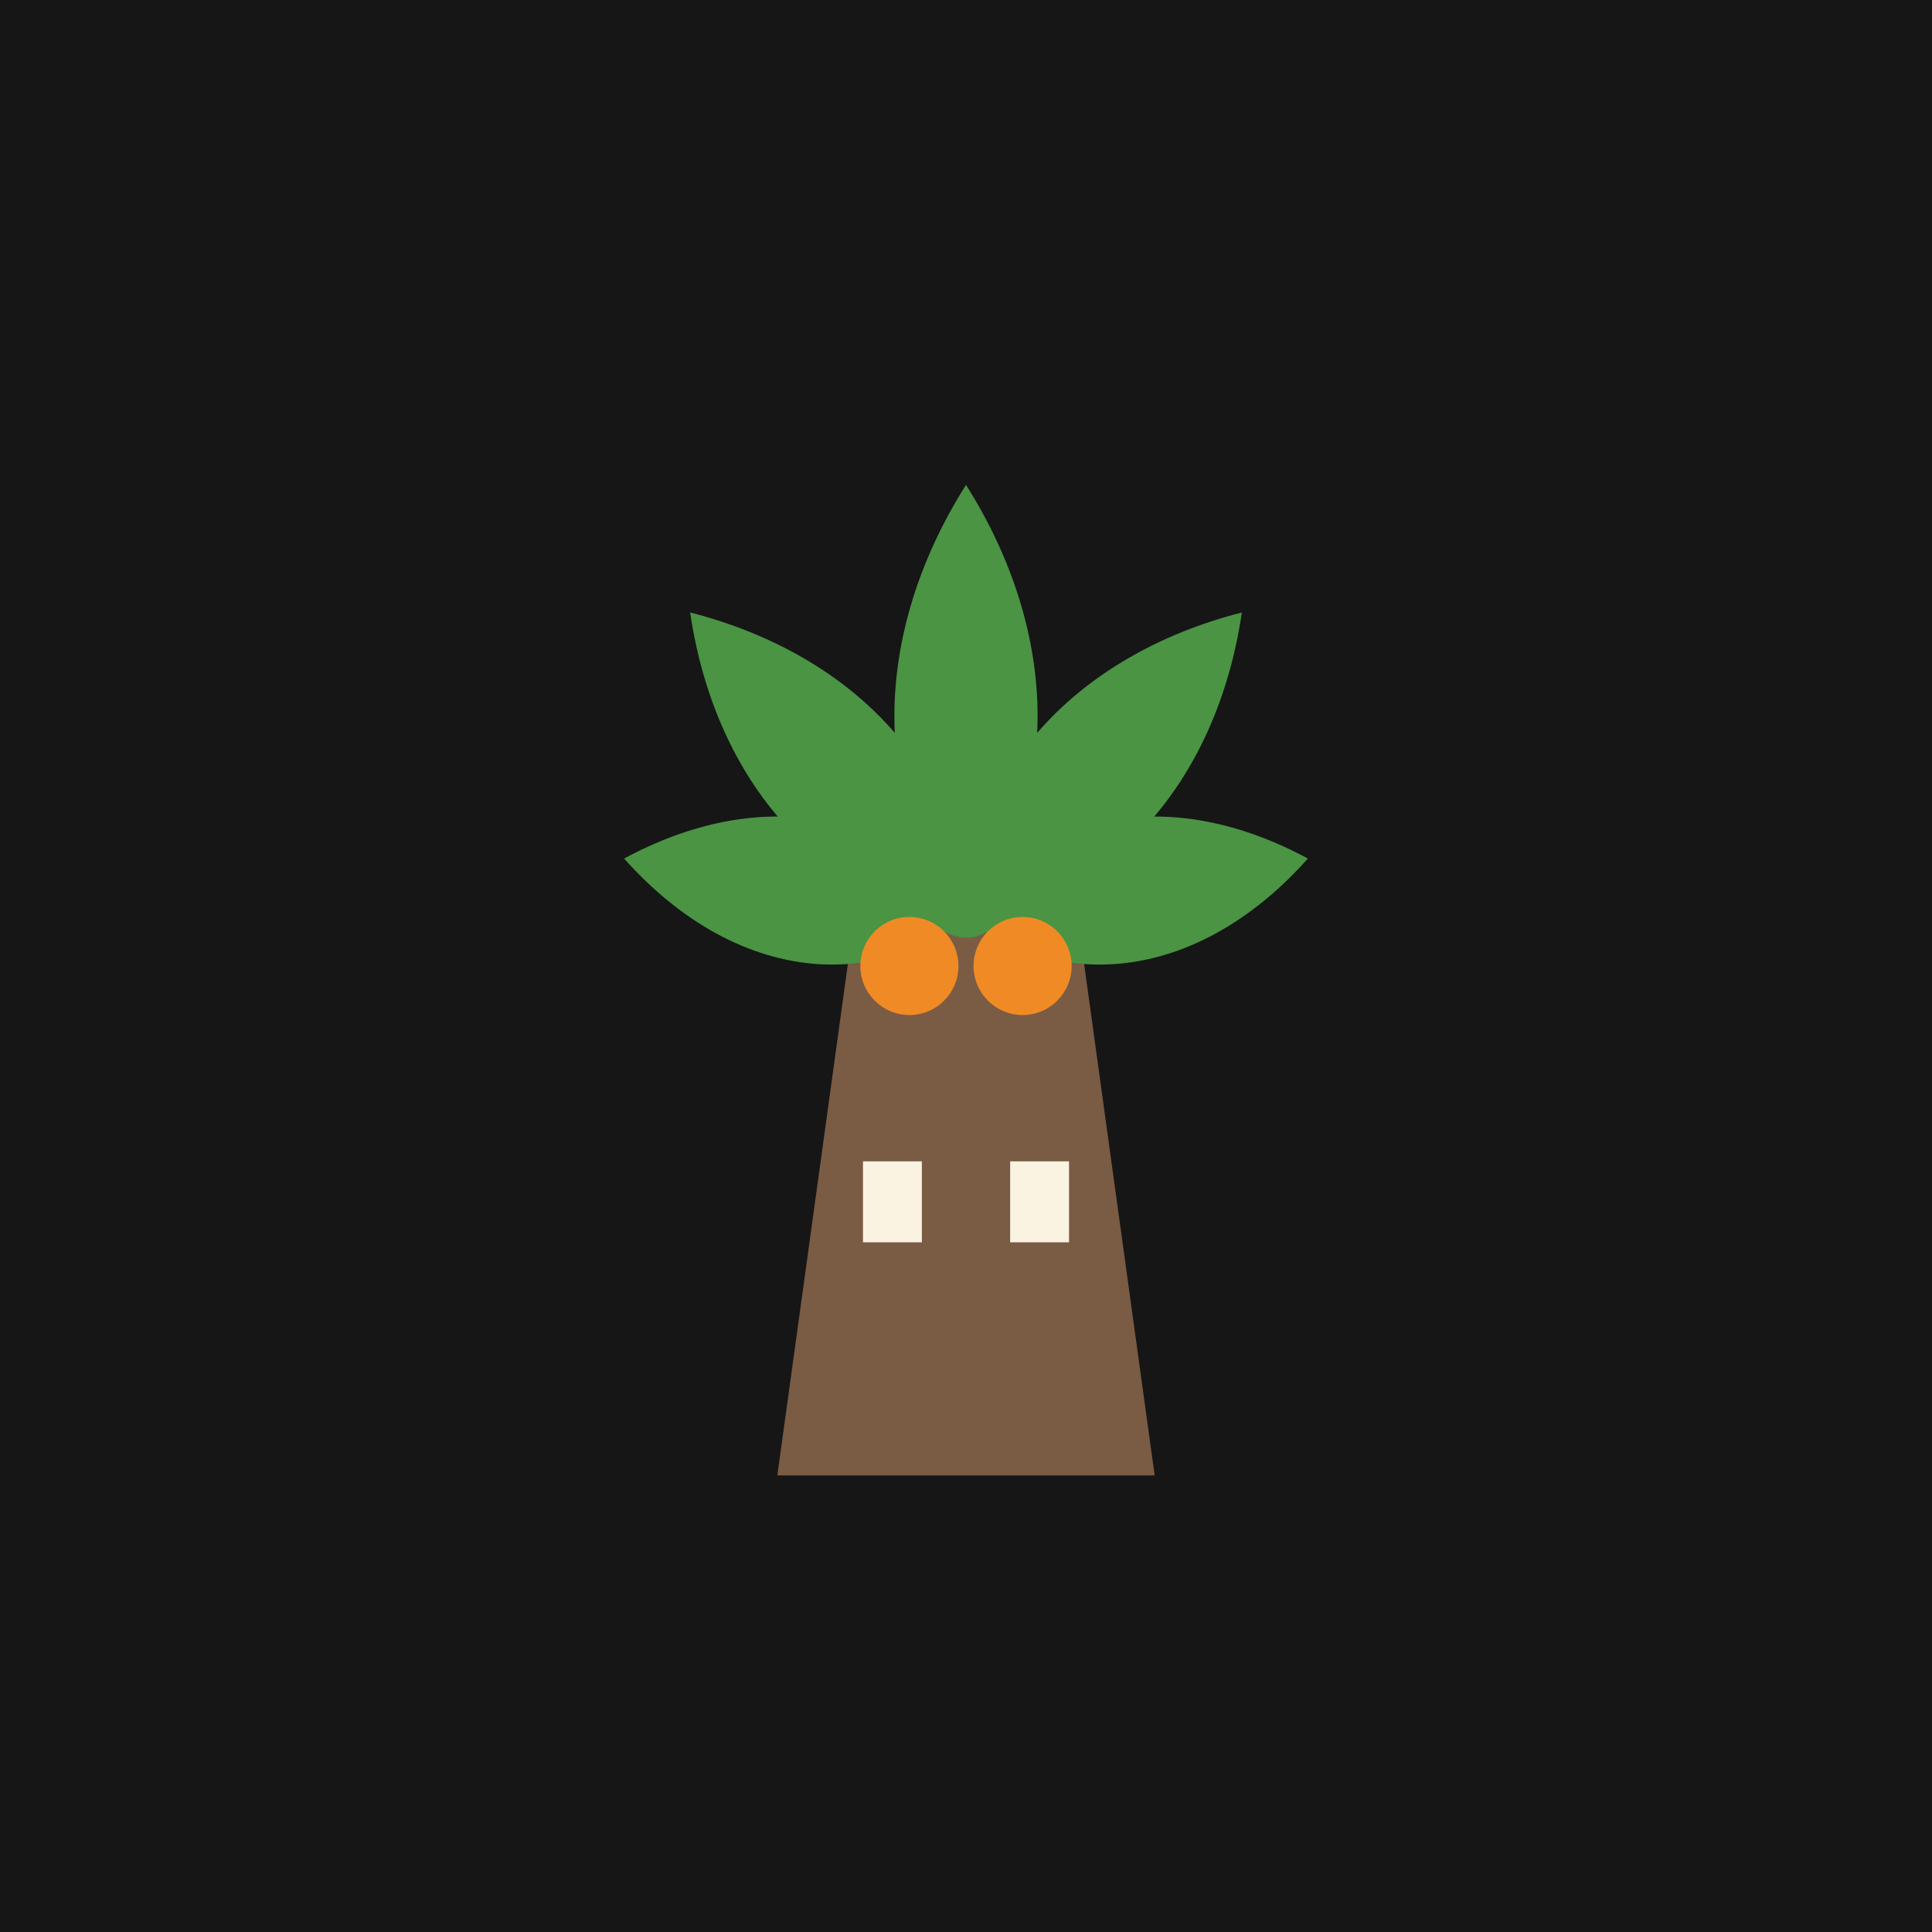
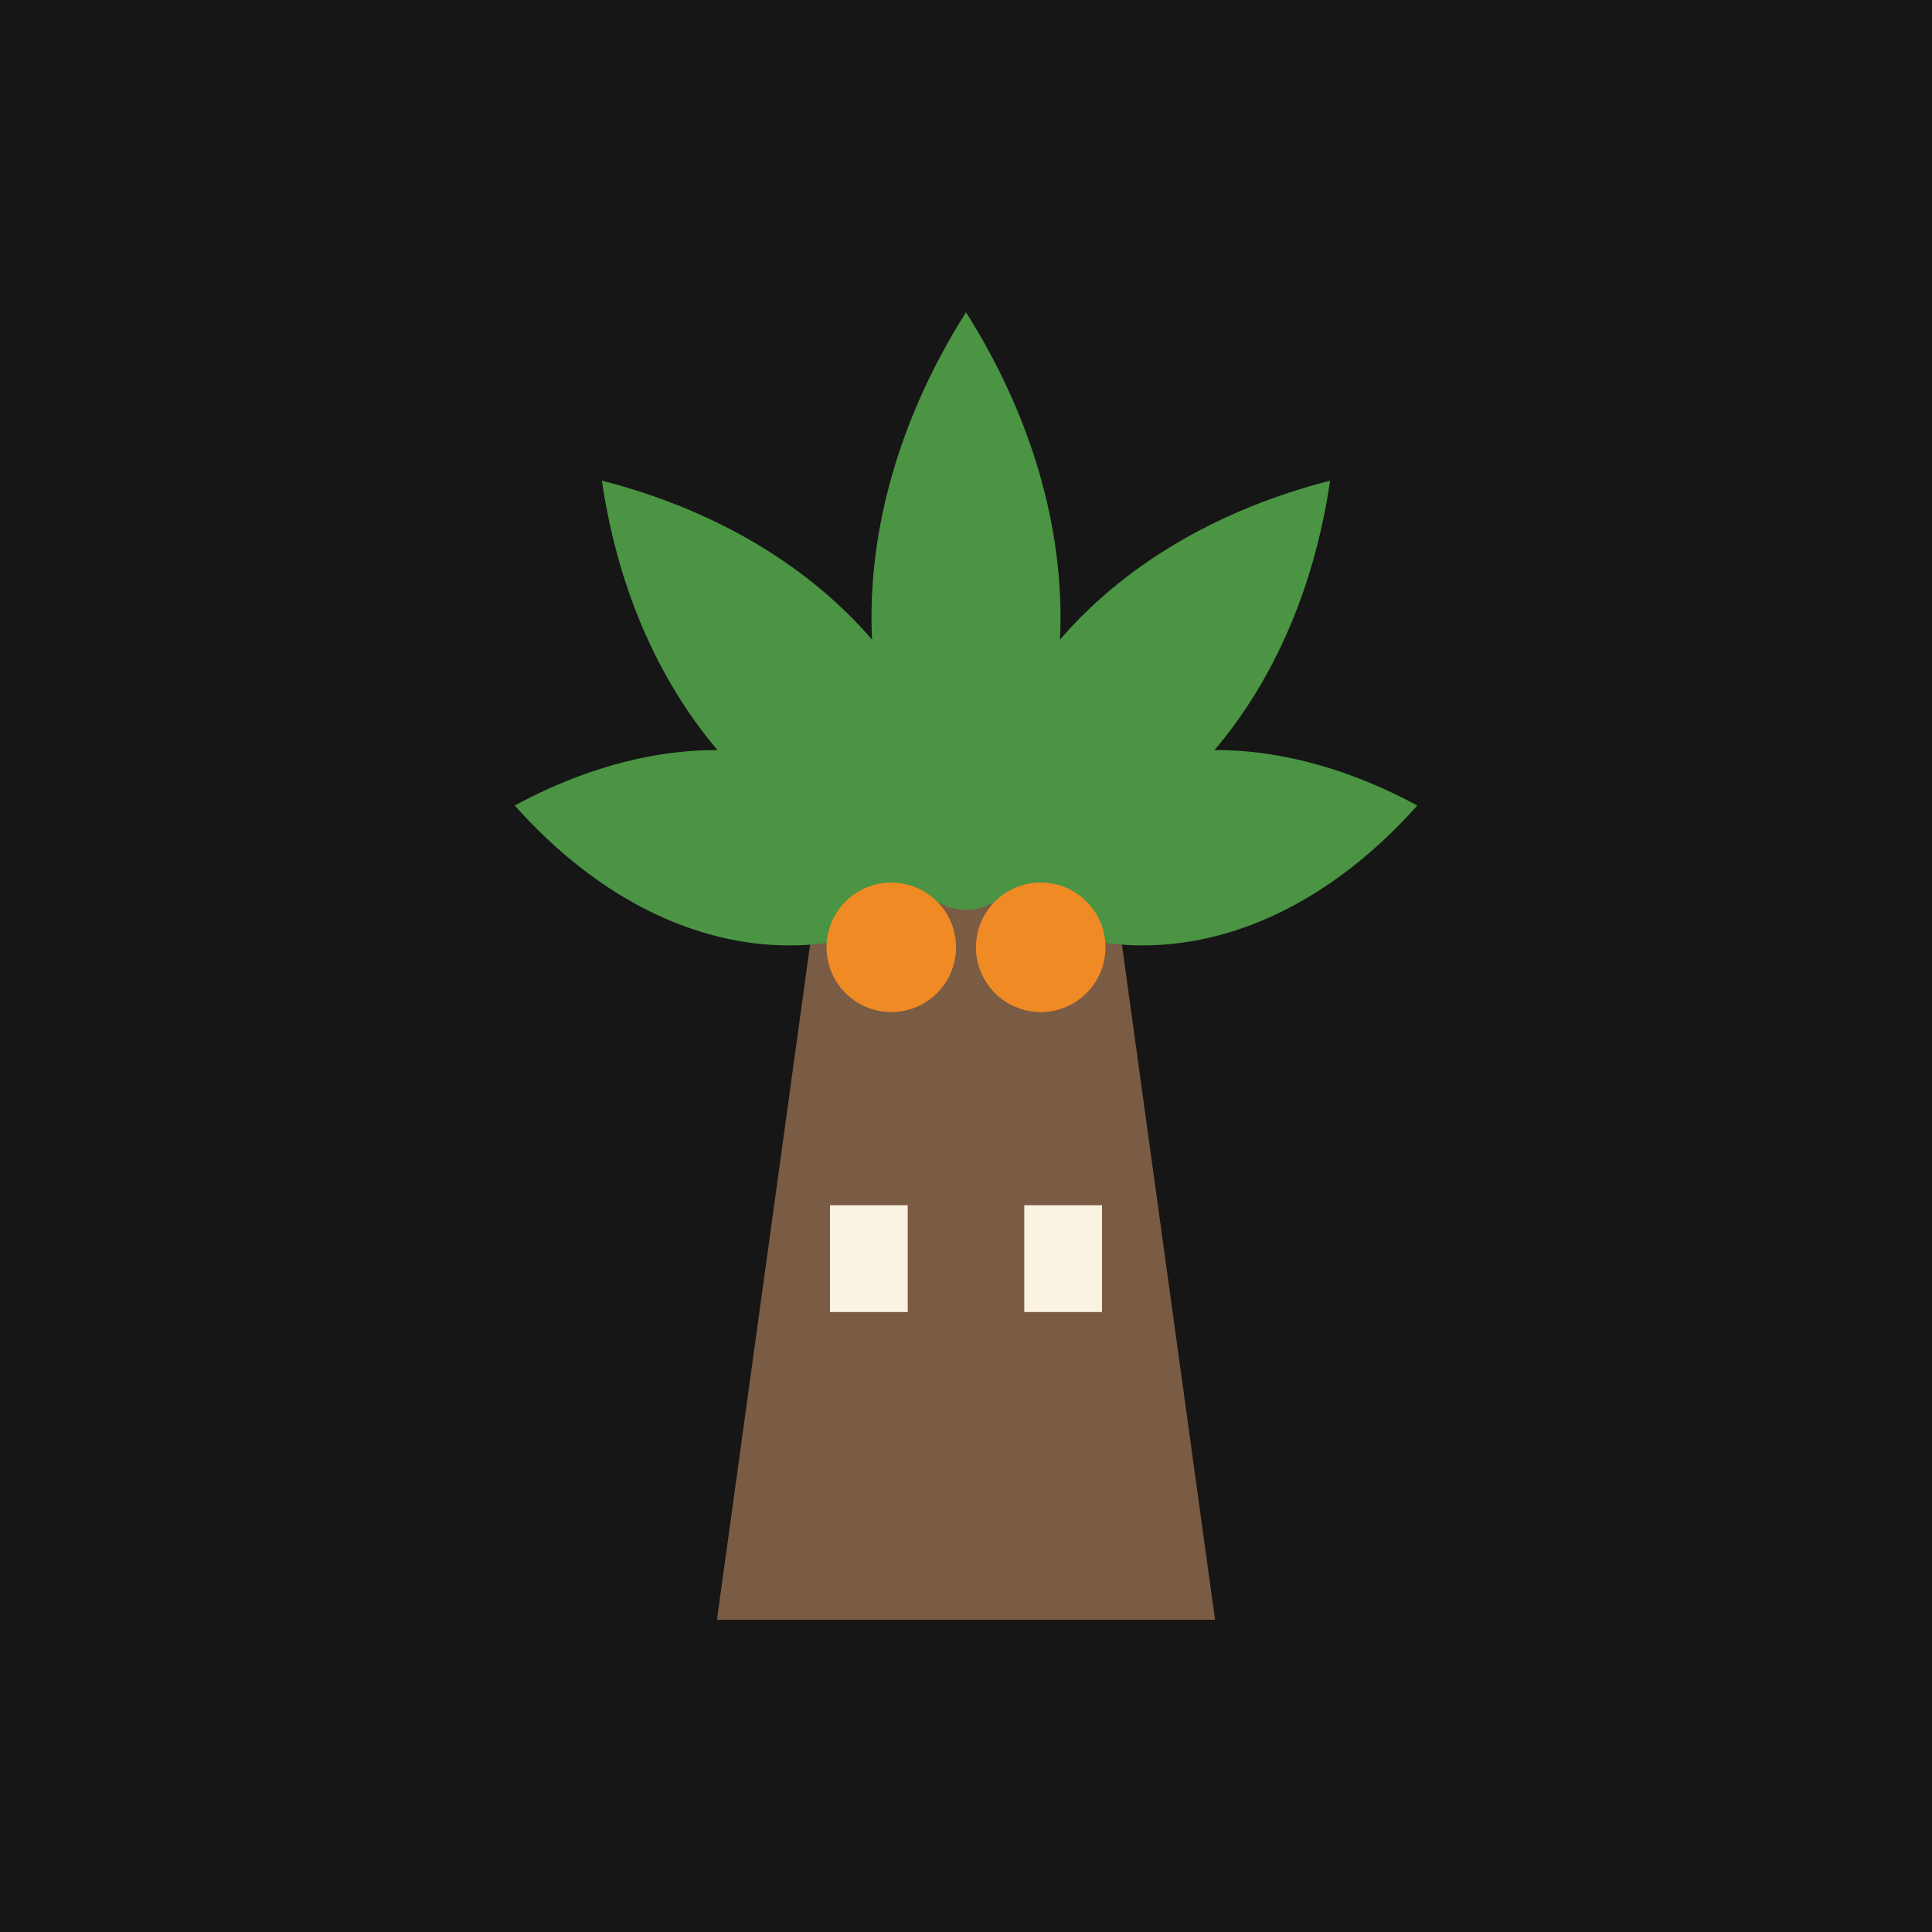
<svg xmlns="http://www.w3.org/2000/svg" width="1024" height="1024" viewBox="0 0 1024 1024">
  <rect width="1024" height="1024" fill="#161616" />
-   <g transform="translate(192 192) scale(5.0)">
+   <g transform="translate(89.6 79.7) scale(6.6)">
    <path d="M52 60H76L84 118H44Z" fill="#7a5b44" />
    <ellipse cx="64" cy="53.5" rx="5.5" ry="7.5" fill="#4a9443" />
    <path d="M0 0C-11 -12 -11 -30 0 -46C11 -30 11 -12 0 0Z" transform="translate(64 59) rotate(-80) scale(.92 0.8)" fill="#4a9443" />
    <path d="M0 0C-11 -12 -11 -30 0 -46C11 -30 11 -12 0 0Z" transform="translate(64 59) rotate(-42) scale(.92 0.95)" fill="#4a9443" />
    <path d="M0 0C-11 -12 -11 -30 0 -46C11 -30 11 -12 0 0Z" transform="translate(64 59) rotate(0) scale(.92 1)" fill="#4a9443" />
    <path d="M0 0C-11 -12 -11 -30 0 -46C11 -30 11 -12 0 0Z" transform="translate(64 59) rotate(42) scale(.92 0.95)" fill="#4a9443" />
    <path d="M0 0C-11 -12 -11 -30 0 -46C11 -30 11 -12 0 0Z" transform="translate(64 59) rotate(80) scale(.92 0.8)" fill="#4a9443" />
    <circle cx="58" cy="64" r="5.2" fill="#f08a24" />
    <circle cx="70" cy="64" r="5.2" fill="#f08a24" />
    <g transform="translate(64 89) scale(0.78)" fill="#fbf3e2">
      <path d="M-14 -5.5L-6 -5.5L-6 5.5L-14 5.5Z" />
      <path d="M6 -5.5L14 -5.5L14 5.5L6 5.5Z" />
    </g>
  </g>
</svg>
